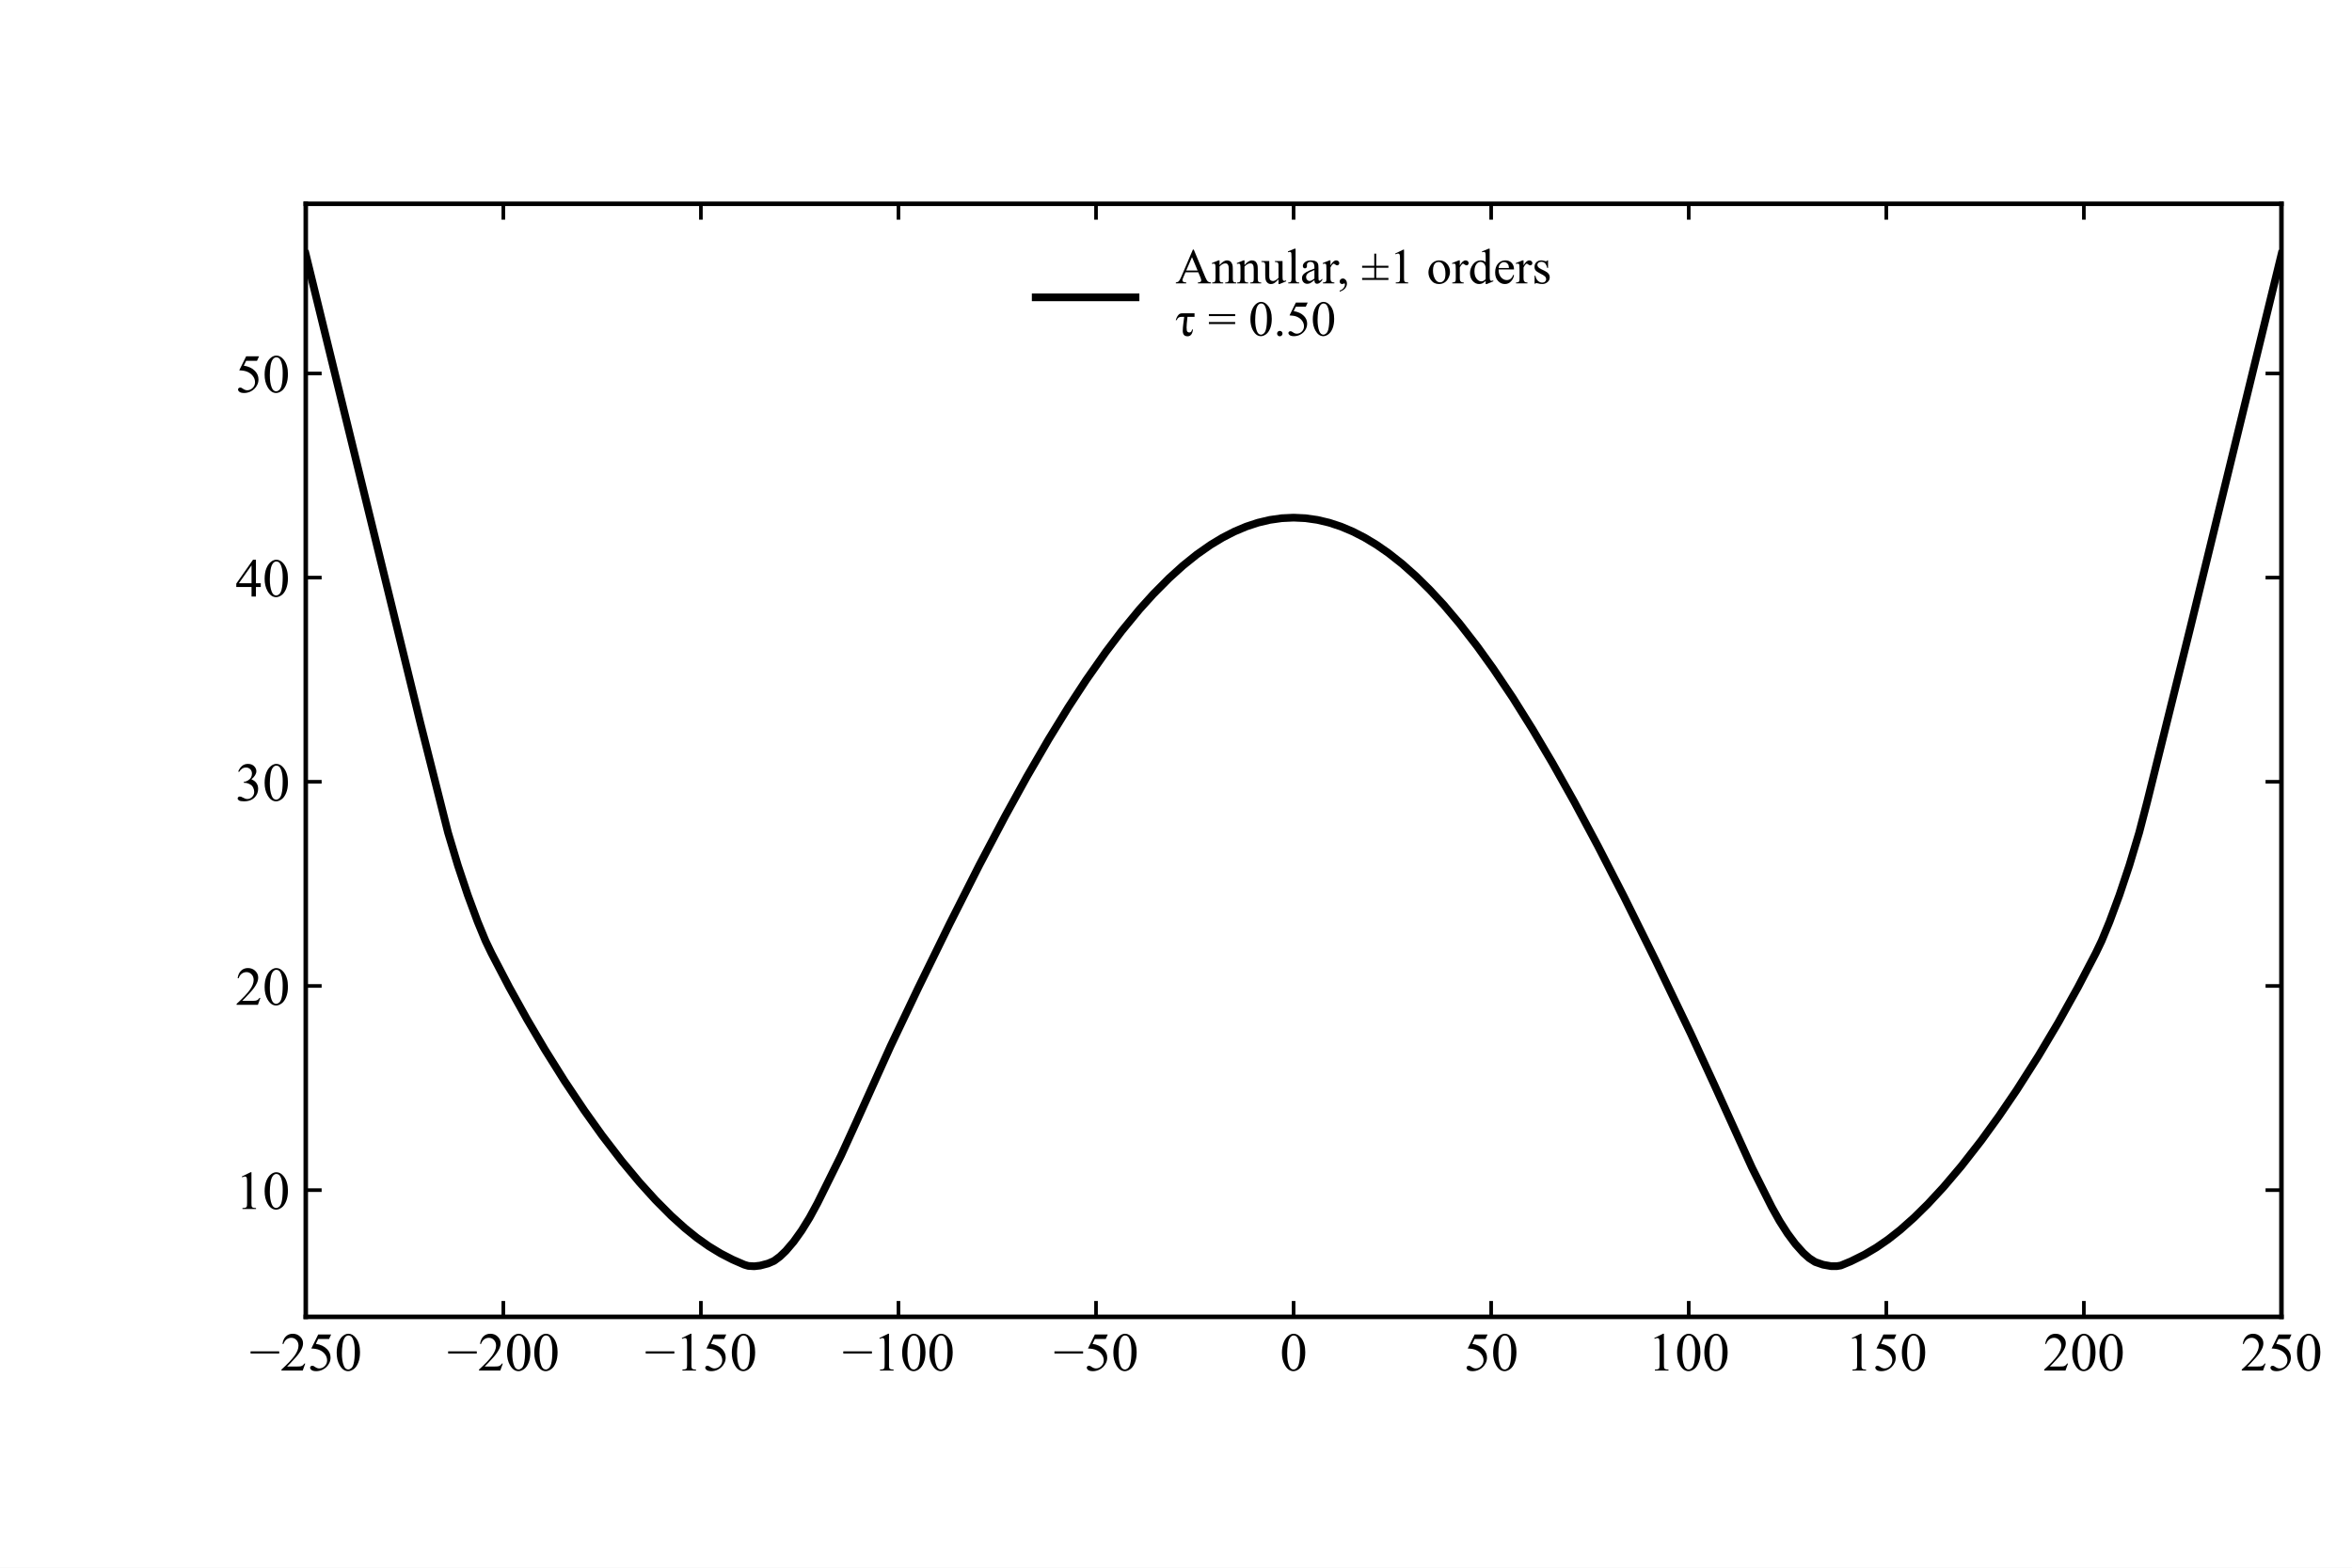
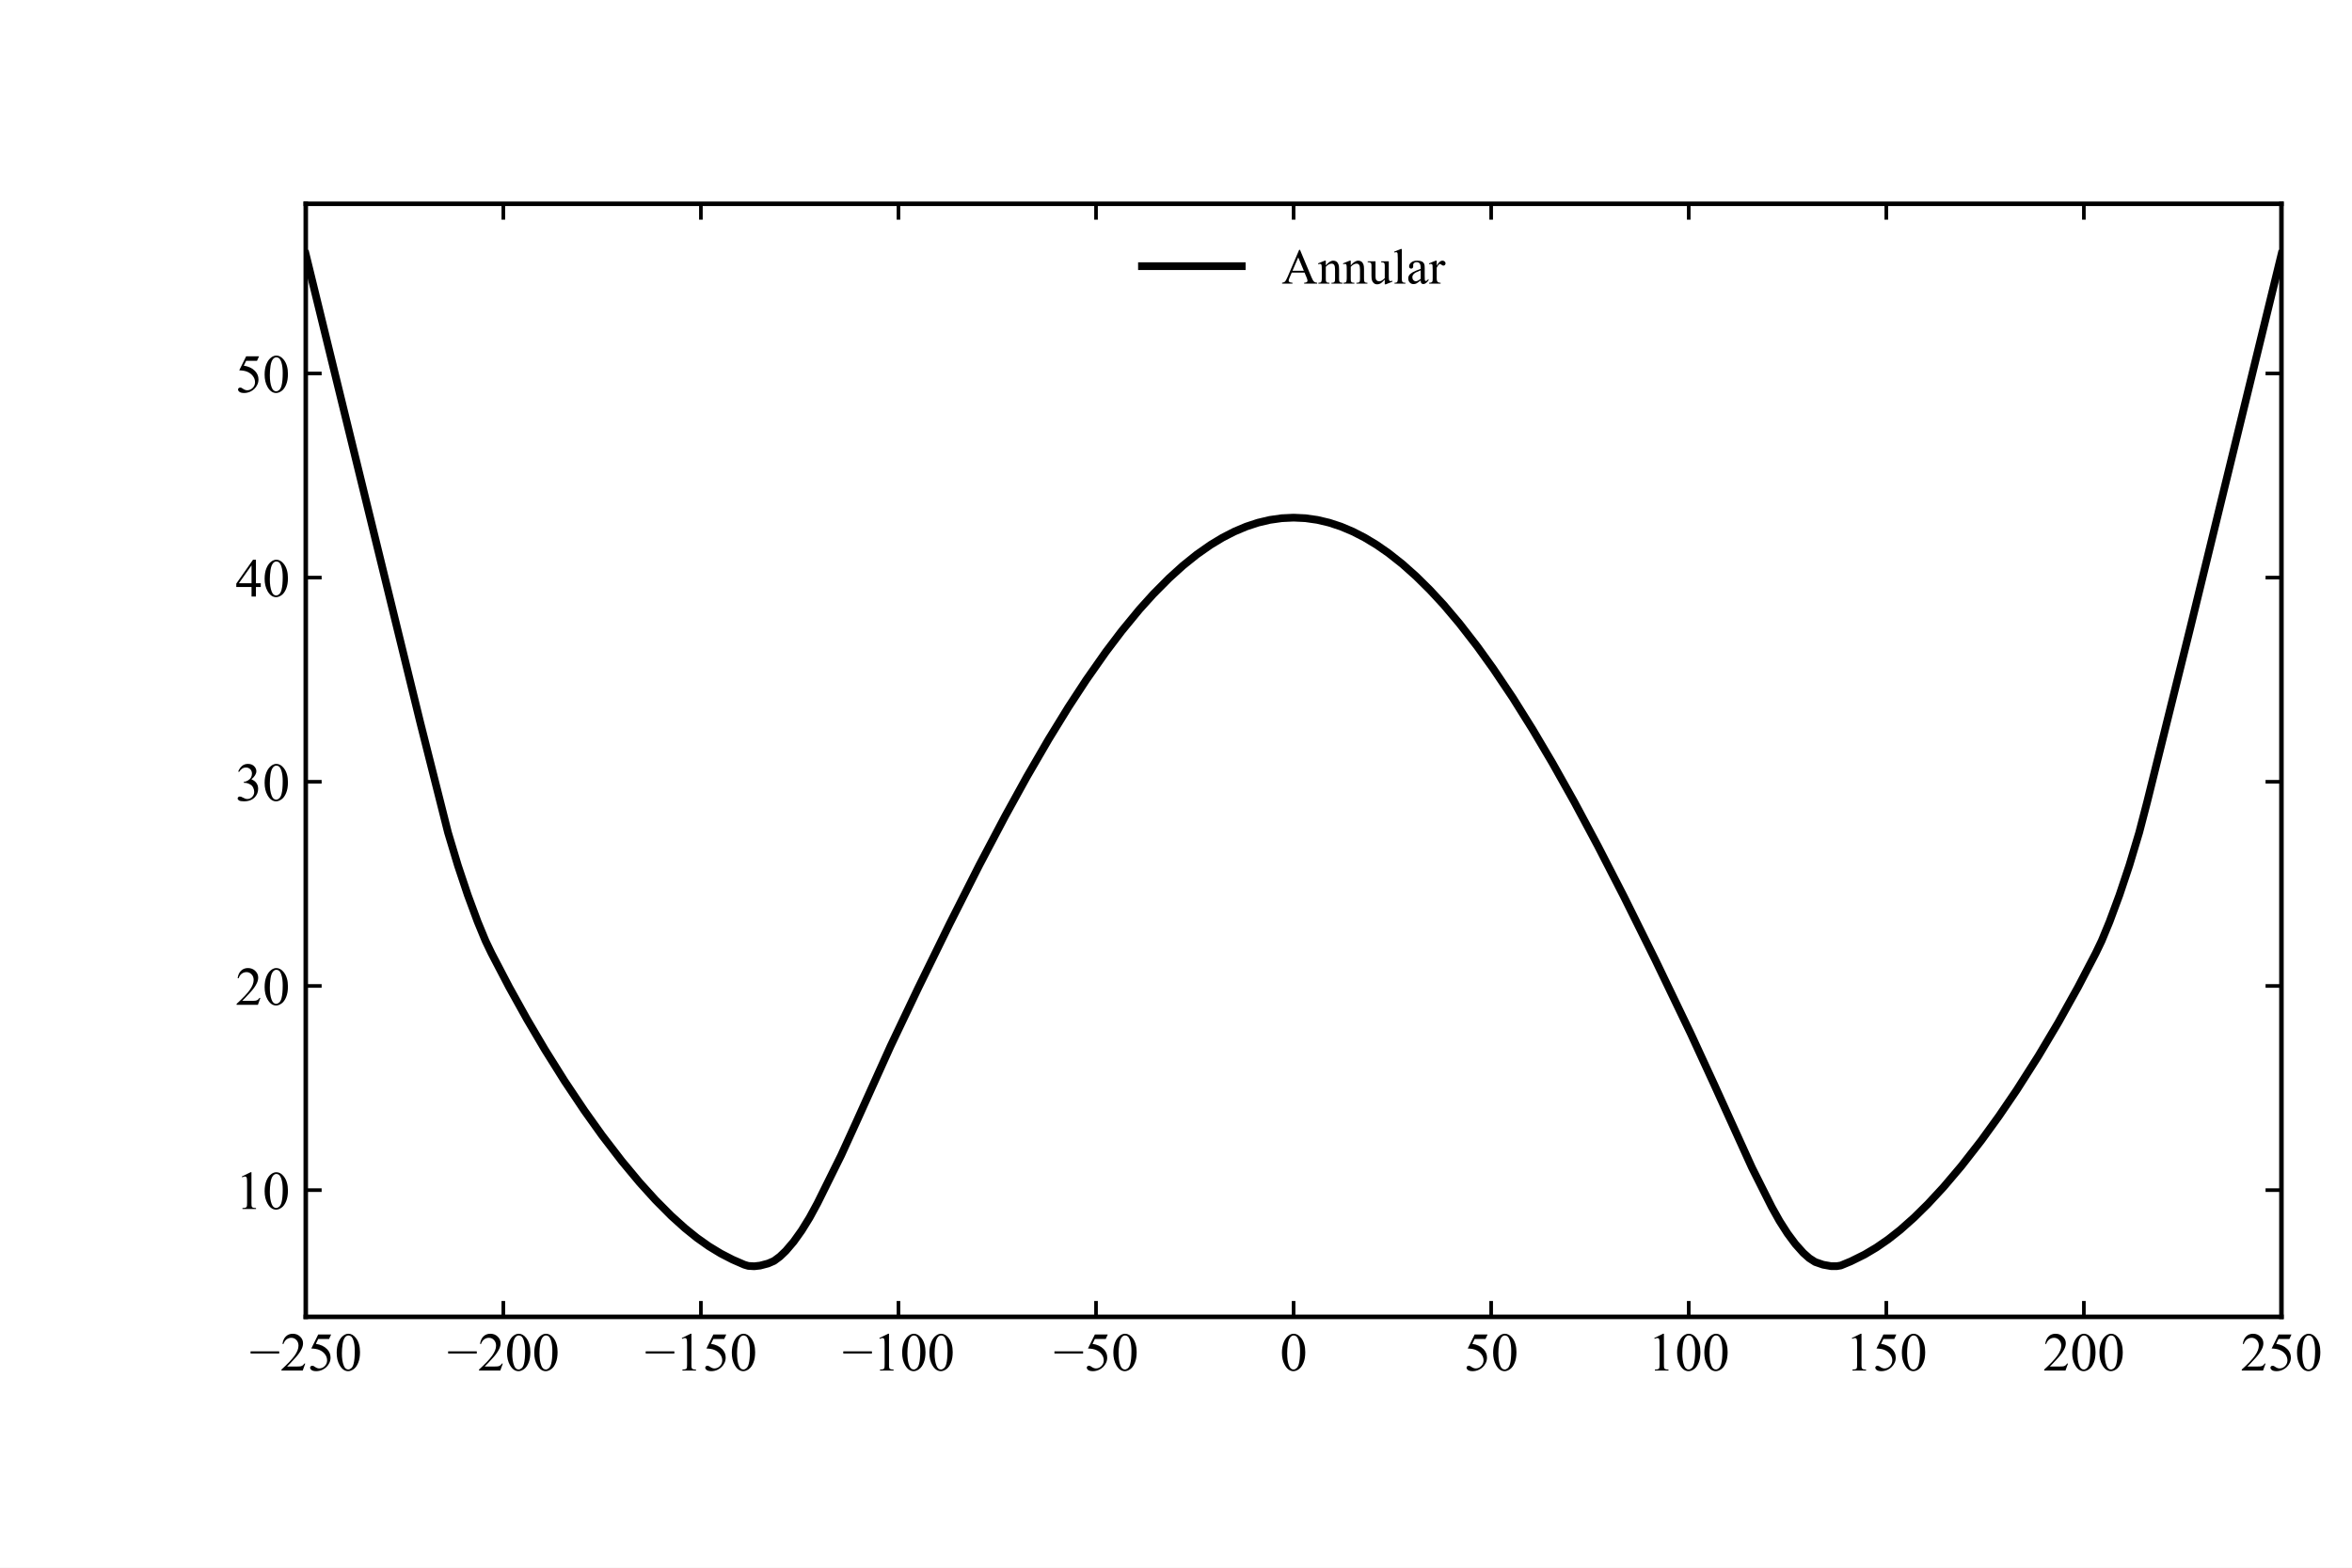
<svg xmlns="http://www.w3.org/2000/svg" xmlns:xlink="http://www.w3.org/1999/xlink" width="518.4pt" height="345.6pt" viewBox="0 0 518.4 345.6" version="1.1">
  <defs>
    <style type="text/css">*{stroke-linejoin: round; stroke-linecap: butt}</style>
  </defs>
  <g id="figure_1">
    <g id="patch_1">
      <path d="M 0 345.6  L 518.4 345.6  L 518.4 0  L 0 0  z " style="fill: #ffffff" />
    </g>
    <g id="axes_1">
      <g id="patch_2">
        <path d="M 67.392 290.304  L 502.848 290.304  L 502.848 44.928  L 67.392 44.928  z " style="fill: #ffffff" />
      </g>
      <g id="matplotlib.axis_1">
        <g id="xtick_1">
          <g id="line2d_1">
            <defs>
-               <path id="m68be9fc875" d="M 0 0  L 0 -3.5  " style="stroke: #000000; stroke-width: 0.8" />
-             </defs>
-             <g>
-               <use xlink:href="#m68be9fc875" x="67.392" y="290.304" style="stroke: #000000; stroke-width: 0.8" />
+               <path id="me52a3ff932" d="M 0 0  L 0 -3.5  " style="stroke: #000000; stroke-width: 0.8" />
+             </defs>
+             <g>
+               <use xlink:href="#me52a3ff932" x="67.392" y="290.304" style="stroke: #000000; stroke-width: 0.8" />
            </g>
          </g>
          <g id="line2d_2">
            <defs>
-               <path id="m3198645a4a" d="M 0 0  L 0 3.5  " style="stroke: #000000; stroke-width: 0.8" />
-             </defs>
-             <g>
-               <use xlink:href="#m3198645a4a" x="67.392" y="44.928" style="stroke: #000000; stroke-width: 0.8" />
+               <path id="m7c1629159c" d="M 0 0  L 0 3.5  " style="stroke: #000000; stroke-width: 0.8" />
+             </defs>
+             <g>
+               <use xlink:href="#m7c1629159c" x="67.392" y="44.928" style="stroke: #000000; stroke-width: 0.8" />
            </g>
          </g>
          <g id="text_1">
            <g transform="translate(55.00856 302.1365) scale(0.12 -0.12)">
              <defs>
                <path id="TimesNewRomanPSMT-2212" d="M 3484 2000  L 116 2000  L 116 2256  L 3484 2256  L 3484 2000  z " transform="scale(0.015625)" />
                <path id="TimesNewRomanPSMT-32" d="M 2934 816  L 2638 0  L 138 0  L 138 116  Q 1241 1122 1691 1759  Q 2141 2397 2141 2925  Q 2141 3328 1894 3587  Q 1647 3847 1303 3847  Q 991 3847 742 3664  Q 494 3481 375 3128  L 259 3128  Q 338 3706 661 4015  Q 984 4325 1469 4325  Q 1984 4325 2329 3994  Q 2675 3663 2675 3213  Q 2675 2891 2525 2569  Q 2294 2063 1775 1497  Q 997 647 803 472  L 1909 472  Q 2247 472 2383 497  Q 2519 522 2628 598  Q 2738 675 2819 816  L 2934 816  z " transform="scale(0.015625)" />
                <path id="TimesNewRomanPSMT-35" d="M 2778 4238  L 2534 3706  L 1259 3706  L 981 3138  Q 1809 3016 2294 2522  Q 2709 2097 2709 1522  Q 2709 1188 2573 903  Q 2438 619 2231 419  Q 2025 219 1772 97  Q 1413 -75 1034 -75  Q 653 -75 479 54  Q 306 184 306 341  Q 306 428 378 495  Q 450 563 559 563  Q 641 563 702 538  Q 763 513 909 409  Q 1144 247 1384 247  Q 1750 247 2026 523  Q 2303 800 2303 1197  Q 2303 1581 2056 1914  Q 1809 2247 1375 2428  Q 1034 2569 447 2591  L 1259 4238  L 2778 4238  z " transform="scale(0.015625)" />
                <path id="TimesNewRomanPSMT-30" d="M 231 2094  Q 231 2819 450 3342  Q 669 3866 1031 4122  Q 1313 4325 1613 4325  Q 2100 4325 2488 3828  Q 2972 3213 2972 2159  Q 2972 1422 2759 906  Q 2547 391 2217 158  Q 1888 -75 1581 -75  Q 975 -75 572 641  Q 231 1244 231 2094  z M 844 2016  Q 844 1141 1059 588  Q 1238 122 1591 122  Q 1759 122 1940 273  Q 2122 425 2216 781  Q 2359 1319 2359 2297  Q 2359 3022 2209 3506  Q 2097 3866 1919 4016  Q 1791 4119 1609 4119  Q 1397 4119 1231 3928  Q 1006 3669 925 3112  Q 844 2556 844 2016  z " transform="scale(0.015625)" />
              </defs>
              <use xlink:href="#TimesNewRomanPSMT-2212" />
              <use xlink:href="#TimesNewRomanPSMT-32" transform="translate(56.39648 0)" />
              <use xlink:href="#TimesNewRomanPSMT-35" transform="translate(106.3965 0)" />
              <use xlink:href="#TimesNewRomanPSMT-30" transform="translate(156.3965 0)" />
            </g>
          </g>
        </g>
        <g id="xtick_2">
          <g id="line2d_3">
            <g>
-               <use xlink:href="#m68be9fc875" x="110.938" y="290.304" style="stroke: #000000; stroke-width: 0.8" />
+               <use xlink:href="#me52a3ff932" x="110.938" y="290.304" style="stroke: #000000; stroke-width: 0.8" />
            </g>
          </g>
          <g id="line2d_4">
            <g>
-               <use xlink:href="#m3198645a4a" x="110.938" y="44.928" style="stroke: #000000; stroke-width: 0.8" />
+               <use xlink:href="#m7c1629159c" x="110.938" y="44.928" style="stroke: #000000; stroke-width: 0.8" />
            </g>
          </g>
          <g id="text_2">
            <g transform="translate(98.55416 302.1365) scale(0.12 -0.12)">
              <use xlink:href="#TimesNewRomanPSMT-2212" />
              <use xlink:href="#TimesNewRomanPSMT-32" transform="translate(56.39648 0)" />
              <use xlink:href="#TimesNewRomanPSMT-30" transform="translate(106.3965 0)" />
              <use xlink:href="#TimesNewRomanPSMT-30" transform="translate(156.3965 0)" />
            </g>
          </g>
        </g>
        <g id="xtick_3">
          <g id="line2d_5">
            <g>
-               <use xlink:href="#m68be9fc875" x="154.483" y="290.304" style="stroke: #000000; stroke-width: 0.8" />
+               <use xlink:href="#me52a3ff932" x="154.483" y="290.304" style="stroke: #000000; stroke-width: 0.8" />
            </g>
          </g>
          <g id="line2d_6">
            <g>
-               <use xlink:href="#m3198645a4a" x="154.483" y="44.928" style="stroke: #000000; stroke-width: 0.8" />
+               <use xlink:href="#m7c1629159c" x="154.483" y="44.928" style="stroke: #000000; stroke-width: 0.8" />
            </g>
          </g>
          <g id="text_3">
            <g transform="translate(142.0998 302.1365) scale(0.12 -0.12)">
              <defs>
                <path id="TimesNewRomanPSMT-31" d="M 750 3822  L 1781 4325  L 1884 4325  L 1884 747  Q 1884 391 1914 303  Q 1944 216 2037 169  Q 2131 122 2419 116  L 2419 0  L 825 0  L 825 116  Q 1125 122 1212 167  Q 1300 213 1334 289  Q 1369 366 1369 747  L 1369 3034  Q 1369 3497 1338 3628  Q 1316 3728 1258 3775  Q 1200 3822 1119 3822  Q 1003 3822 797 3725  L 750 3822  z " transform="scale(0.015625)" />
              </defs>
              <use xlink:href="#TimesNewRomanPSMT-2212" />
              <use xlink:href="#TimesNewRomanPSMT-31" transform="translate(56.39648 0)" />
              <use xlink:href="#TimesNewRomanPSMT-35" transform="translate(106.3965 0)" />
              <use xlink:href="#TimesNewRomanPSMT-30" transform="translate(156.3965 0)" />
            </g>
          </g>
        </g>
        <g id="xtick_4">
          <g id="line2d_7">
            <g>
-               <use xlink:href="#m68be9fc875" x="198.029" y="290.304" style="stroke: #000000; stroke-width: 0.8" />
+               <use xlink:href="#me52a3ff932" x="198.029" y="290.304" style="stroke: #000000; stroke-width: 0.8" />
            </g>
          </g>
          <g id="line2d_8">
            <g>
-               <use xlink:href="#m3198645a4a" x="198.029" y="44.928" style="stroke: #000000; stroke-width: 0.8" />
+               <use xlink:href="#m7c1629159c" x="198.029" y="44.928" style="stroke: #000000; stroke-width: 0.8" />
            </g>
          </g>
          <g id="text_4">
            <g transform="translate(185.6454 302.1365) scale(0.12 -0.12)">
              <use xlink:href="#TimesNewRomanPSMT-2212" />
              <use xlink:href="#TimesNewRomanPSMT-31" transform="translate(56.39648 0)" />
              <use xlink:href="#TimesNewRomanPSMT-30" transform="translate(106.3965 0)" />
              <use xlink:href="#TimesNewRomanPSMT-30" transform="translate(156.3965 0)" />
            </g>
          </g>
        </g>
        <g id="xtick_5">
          <g id="line2d_9">
            <g>
-               <use xlink:href="#m68be9fc875" x="241.574" y="290.304" style="stroke: #000000; stroke-width: 0.8" />
+               <use xlink:href="#me52a3ff932" x="241.574" y="290.304" style="stroke: #000000; stroke-width: 0.8" />
            </g>
          </g>
          <g id="line2d_10">
            <g>
-               <use xlink:href="#m3198645a4a" x="241.574" y="44.928" style="stroke: #000000; stroke-width: 0.8" />
+               <use xlink:href="#m7c1629159c" x="241.574" y="44.928" style="stroke: #000000; stroke-width: 0.8" />
            </g>
          </g>
          <g id="text_5">
            <g transform="translate(232.191 302.1365) scale(0.12 -0.12)">
              <use xlink:href="#TimesNewRomanPSMT-2212" />
              <use xlink:href="#TimesNewRomanPSMT-35" transform="translate(56.39648 0)" />
              <use xlink:href="#TimesNewRomanPSMT-30" transform="translate(106.3965 0)" />
            </g>
          </g>
        </g>
        <g id="xtick_6">
          <g id="line2d_11">
            <g>
-               <use xlink:href="#m68be9fc875" x="285.12" y="290.304" style="stroke: #000000; stroke-width: 0.8" />
+               <use xlink:href="#me52a3ff932" x="285.12" y="290.304" style="stroke: #000000; stroke-width: 0.8" />
            </g>
          </g>
          <g id="line2d_12">
            <g>
-               <use xlink:href="#m3198645a4a" x="285.12" y="44.928" style="stroke: #000000; stroke-width: 0.8" />
+               <use xlink:href="#m7c1629159c" x="285.12" y="44.928" style="stroke: #000000; stroke-width: 0.8" />
            </g>
          </g>
          <g id="text_6">
            <g transform="translate(282.12 302.1365) scale(0.12 -0.12)">
              <use xlink:href="#TimesNewRomanPSMT-30" />
            </g>
          </g>
        </g>
        <g id="xtick_7">
          <g id="line2d_13">
            <g>
-               <use xlink:href="#m68be9fc875" x="328.666" y="290.304" style="stroke: #000000; stroke-width: 0.8" />
+               <use xlink:href="#me52a3ff932" x="328.666" y="290.304" style="stroke: #000000; stroke-width: 0.8" />
            </g>
          </g>
          <g id="line2d_14">
            <g>
-               <use xlink:href="#m3198645a4a" x="328.666" y="44.928" style="stroke: #000000; stroke-width: 0.8" />
+               <use xlink:href="#m7c1629159c" x="328.666" y="44.928" style="stroke: #000000; stroke-width: 0.8" />
            </g>
          </g>
          <g id="text_7">
            <g transform="translate(322.6656 302.1365) scale(0.12 -0.12)">
              <use xlink:href="#TimesNewRomanPSMT-35" />
              <use xlink:href="#TimesNewRomanPSMT-30" transform="translate(50 0)" />
            </g>
          </g>
        </g>
        <g id="xtick_8">
          <g id="line2d_15">
            <g>
-               <use xlink:href="#m68be9fc875" x="372.211" y="290.304" style="stroke: #000000; stroke-width: 0.8" />
+               <use xlink:href="#me52a3ff932" x="372.211" y="290.304" style="stroke: #000000; stroke-width: 0.8" />
            </g>
          </g>
          <g id="line2d_16">
            <g>
-               <use xlink:href="#m3198645a4a" x="372.211" y="44.928" style="stroke: #000000; stroke-width: 0.8" />
+               <use xlink:href="#m7c1629159c" x="372.211" y="44.928" style="stroke: #000000; stroke-width: 0.8" />
            </g>
          </g>
          <g id="text_8">
            <g transform="translate(363.2112 302.1365) scale(0.12 -0.12)">
              <use xlink:href="#TimesNewRomanPSMT-31" />
              <use xlink:href="#TimesNewRomanPSMT-30" transform="translate(50 0)" />
              <use xlink:href="#TimesNewRomanPSMT-30" transform="translate(100 0)" />
            </g>
          </g>
        </g>
        <g id="xtick_9">
          <g id="line2d_17">
            <g>
-               <use xlink:href="#m68be9fc875" x="415.757" y="290.304" style="stroke: #000000; stroke-width: 0.8" />
+               <use xlink:href="#me52a3ff932" x="415.757" y="290.304" style="stroke: #000000; stroke-width: 0.8" />
            </g>
          </g>
          <g id="line2d_18">
            <g>
-               <use xlink:href="#m3198645a4a" x="415.757" y="44.928" style="stroke: #000000; stroke-width: 0.8" />
+               <use xlink:href="#m7c1629159c" x="415.757" y="44.928" style="stroke: #000000; stroke-width: 0.8" />
            </g>
          </g>
          <g id="text_9">
            <g transform="translate(406.7568 302.1365) scale(0.12 -0.12)">
              <use xlink:href="#TimesNewRomanPSMT-31" />
              <use xlink:href="#TimesNewRomanPSMT-35" transform="translate(50 0)" />
              <use xlink:href="#TimesNewRomanPSMT-30" transform="translate(100 0)" />
            </g>
          </g>
        </g>
        <g id="xtick_10">
          <g id="line2d_19">
            <g>
-               <use xlink:href="#m68be9fc875" x="459.302" y="290.304" style="stroke: #000000; stroke-width: 0.8" />
+               <use xlink:href="#me52a3ff932" x="459.302" y="290.304" style="stroke: #000000; stroke-width: 0.8" />
            </g>
          </g>
          <g id="line2d_20">
            <g>
-               <use xlink:href="#m3198645a4a" x="459.302" y="44.928" style="stroke: #000000; stroke-width: 0.8" />
+               <use xlink:href="#m7c1629159c" x="459.302" y="44.928" style="stroke: #000000; stroke-width: 0.8" />
            </g>
          </g>
          <g id="text_10">
            <g transform="translate(450.3024 302.1365) scale(0.12 -0.12)">
              <use xlink:href="#TimesNewRomanPSMT-32" />
              <use xlink:href="#TimesNewRomanPSMT-30" transform="translate(50 0)" />
              <use xlink:href="#TimesNewRomanPSMT-30" transform="translate(100 0)" />
            </g>
          </g>
        </g>
        <g id="xtick_11">
          <g id="line2d_21">
            <g>
-               <use xlink:href="#m68be9fc875" x="502.848" y="290.304" style="stroke: #000000; stroke-width: 0.8" />
+               <use xlink:href="#me52a3ff932" x="502.848" y="290.304" style="stroke: #000000; stroke-width: 0.8" />
            </g>
          </g>
          <g id="line2d_22">
            <g>
-               <use xlink:href="#m3198645a4a" x="502.848" y="44.928" style="stroke: #000000; stroke-width: 0.8" />
+               <use xlink:href="#m7c1629159c" x="502.848" y="44.928" style="stroke: #000000; stroke-width: 0.8" />
            </g>
          </g>
          <g id="text_11">
            <g transform="translate(493.848 302.1365) scale(0.12 -0.12)">
              <use xlink:href="#TimesNewRomanPSMT-32" />
              <use xlink:href="#TimesNewRomanPSMT-35" transform="translate(50 0)" />
              <use xlink:href="#TimesNewRomanPSMT-30" transform="translate(100 0)" />
            </g>
          </g>
        </g>
      </g>
      <g id="matplotlib.axis_2">
        <g id="ytick_1">
          <g id="line2d_23">
            <defs>
-               <path id="meb9a081eb3" d="M 0 0  L 3.5 0  " style="stroke: #000000; stroke-width: 0.8" />
-             </defs>
-             <g>
-               <use xlink:href="#meb9a081eb3" x="67.392" y="262.361" style="stroke: #000000; stroke-width: 0.8" />
+               <path id="m8fd1d1d94d" d="M 0 0  L 3.5 0  " style="stroke: #000000; stroke-width: 0.8" />
+             </defs>
+             <g>
+               <use xlink:href="#m8fd1d1d94d" x="67.392" y="262.361" style="stroke: #000000; stroke-width: 0.8" />
            </g>
          </g>
          <g id="line2d_24">
            <defs>
-               <path id="md78ed77b2e" d="M 0 0  L -3.5 0  " style="stroke: #000000; stroke-width: 0.8" />
-             </defs>
-             <g>
-               <use xlink:href="#md78ed77b2e" x="502.848" y="262.361" style="stroke: #000000; stroke-width: 0.8" />
+               <path id="mf8b3465ff1" d="M 0 0  L -3.5 0  " style="stroke: #000000; stroke-width: 0.8" />
+             </defs>
+             <g>
+               <use xlink:href="#mf8b3465ff1" x="502.848" y="262.361" style="stroke: #000000; stroke-width: 0.8" />
            </g>
          </g>
          <g id="text_12">
            <g transform="translate(51.892 266.5272) scale(0.12 -0.12)">
              <use xlink:href="#TimesNewRomanPSMT-31" />
              <use xlink:href="#TimesNewRomanPSMT-30" transform="translate(50 0)" />
            </g>
          </g>
        </g>
        <g id="ytick_2">
          <g id="line2d_25">
            <g>
-               <use xlink:href="#meb9a081eb3" x="67.392" y="217.353" style="stroke: #000000; stroke-width: 0.8" />
+               <use xlink:href="#m8fd1d1d94d" x="67.392" y="217.353" style="stroke: #000000; stroke-width: 0.8" />
            </g>
          </g>
          <g id="line2d_26">
            <g>
-               <use xlink:href="#md78ed77b2e" x="502.848" y="217.353" style="stroke: #000000; stroke-width: 0.8" />
+               <use xlink:href="#mf8b3465ff1" x="502.848" y="217.353" style="stroke: #000000; stroke-width: 0.8" />
            </g>
          </g>
          <g id="text_13">
            <g transform="translate(51.892 221.5196) scale(0.12 -0.12)">
              <use xlink:href="#TimesNewRomanPSMT-32" />
              <use xlink:href="#TimesNewRomanPSMT-30" transform="translate(50 0)" />
            </g>
          </g>
        </g>
        <g id="ytick_3">
          <g id="line2d_27">
            <g>
-               <use xlink:href="#meb9a081eb3" x="67.392" y="172.346" style="stroke: #000000; stroke-width: 0.8" />
+               <use xlink:href="#m8fd1d1d94d" x="67.392" y="172.346" style="stroke: #000000; stroke-width: 0.8" />
            </g>
          </g>
          <g id="line2d_28">
            <g>
-               <use xlink:href="#md78ed77b2e" x="502.848" y="172.346" style="stroke: #000000; stroke-width: 0.8" />
+               <use xlink:href="#mf8b3465ff1" x="502.848" y="172.346" style="stroke: #000000; stroke-width: 0.8" />
            </g>
          </g>
          <g id="text_14">
            <g transform="translate(51.892 176.512) scale(0.12 -0.12)">
              <defs>
                <path id="TimesNewRomanPSMT-33" d="M 325 3431  Q 506 3859 782 4092  Q 1059 4325 1472 4325  Q 1981 4325 2253 3994  Q 2459 3747 2459 3466  Q 2459 3003 1878 2509  Q 2269 2356 2469 2072  Q 2669 1788 2669 1403  Q 2669 853 2319 450  Q 1863 -75 997 -75  Q 569 -75 414 31  Q 259 138 259 259  Q 259 350 332 419  Q 406 488 509 488  Q 588 488 669 463  Q 722 447 909 348  Q 1097 250 1169 231  Q 1284 197 1416 197  Q 1734 197 1970 444  Q 2206 691 2206 1028  Q 2206 1275 2097 1509  Q 2016 1684 1919 1775  Q 1784 1900 1550 2001  Q 1316 2103 1072 2103  L 972 2103  L 972 2197  Q 1219 2228 1467 2375  Q 1716 2522 1828 2728  Q 1941 2934 1941 3181  Q 1941 3503 1739 3701  Q 1538 3900 1238 3900  Q 753 3900 428 3381  L 325 3431  z " transform="scale(0.015625)" />
              </defs>
              <use xlink:href="#TimesNewRomanPSMT-33" />
              <use xlink:href="#TimesNewRomanPSMT-30" transform="translate(50 0)" />
            </g>
          </g>
        </g>
        <g id="ytick_4">
          <g id="line2d_29">
            <g>
-               <use xlink:href="#meb9a081eb3" x="67.392" y="127.338" style="stroke: #000000; stroke-width: 0.8" />
+               <use xlink:href="#m8fd1d1d94d" x="67.392" y="127.338" style="stroke: #000000; stroke-width: 0.8" />
            </g>
          </g>
          <g id="line2d_30">
            <g>
-               <use xlink:href="#md78ed77b2e" x="502.848" y="127.338" style="stroke: #000000; stroke-width: 0.8" />
+               <use xlink:href="#mf8b3465ff1" x="502.848" y="127.338" style="stroke: #000000; stroke-width: 0.8" />
            </g>
          </g>
          <g id="text_15">
            <g transform="translate(51.892 131.5044) scale(0.12 -0.12)">
              <defs>
                <path id="TimesNewRomanPSMT-34" d="M 2978 1563  L 2978 1119  L 2409 1119  L 2409 0  L 1894 0  L 1894 1119  L 100 1119  L 100 1519  L 2066 4325  L 2409 4325  L 2409 1563  L 2978 1563  z M 1894 1563  L 1894 3666  L 406 1563  L 1894 1563  z " transform="scale(0.015625)" />
              </defs>
              <use xlink:href="#TimesNewRomanPSMT-34" />
              <use xlink:href="#TimesNewRomanPSMT-30" transform="translate(50 0)" />
            </g>
          </g>
        </g>
        <g id="ytick_5">
          <g id="line2d_31">
            <g>
-               <use xlink:href="#meb9a081eb3" x="67.392" y="82.331" style="stroke: #000000; stroke-width: 0.8" />
+               <use xlink:href="#m8fd1d1d94d" x="67.392" y="82.331" style="stroke: #000000; stroke-width: 0.8" />
            </g>
          </g>
          <g id="line2d_32">
            <g>
-               <use xlink:href="#md78ed77b2e" x="502.848" y="82.331" style="stroke: #000000; stroke-width: 0.8" />
+               <use xlink:href="#mf8b3465ff1" x="502.848" y="82.331" style="stroke: #000000; stroke-width: 0.8" />
            </g>
          </g>
          <g id="text_16">
            <g transform="translate(51.892 86.49679) scale(0.12 -0.12)">
              <use xlink:href="#TimesNewRomanPSMT-35" />
              <use xlink:href="#TimesNewRomanPSMT-30" transform="translate(50 0)" />
            </g>
          </g>
        </g>
      </g>
      <g id="line2d_33">
-         <path d="M 67.392 56.081  L 92.648 159.362  L 98.745 183.532  L 100.922 190.792  L 103.099 197.314  L 105.277 203.199  L 107.018 207.418  L 108.325 210.143  L 112.244 217.647  L 116.163 224.701  L 120.082 231.356  L 124.437 238.308  L 128.791 244.815  L 132.71 250.304  L 137.065 255.976  L 140.984 260.685  L 144.468 264.534  L 147.951 268.037  L 151 270.785  L 153.612 272.888  L 156.225 274.737  L 158.838 276.326  L 161.45 277.676  L 164.063 278.815  L 164.934 279.072  L 166.241 279.148  L 167.547 279.001  L 169.289 278.542  L 170.595 277.978  L 171.901 277.012  L 173.208 275.76  L 174.95 273.712  L 176.691 271.271  L 178.433 268.45  L 180.175 265.245  L 185.401 254.687  L 188.884 247.044  L 196.287 230.627  L 202.383 217.805  L 209.351 203.573  L 215.882 190.661  L 221.543 179.928  L 226.333 171.236  L 231.123 162.984  L 235.478 155.904  L 239.397 149.915  L 243.752 143.708  L 247.235 139.112  L 251.154 134.345  L 254.203 130.967  L 257.686 127.458  L 260.734 124.697  L 263.783 122.245  L 266.831 120.109  L 269.444 118.533  L 272.056 117.191  L 274.669 116.086  L 277.282 115.226  L 279.895 114.61  L 282.507 114.24  L 285.12 114.116  L 287.733 114.24  L 290.345 114.61  L 292.958 115.226  L 295.571 116.086  L 298.184 117.191  L 300.796 118.533  L 303.409 120.109  L 306.022 121.921  L 309.07 124.327  L 312.118 127.045  L 315.166 130.056  L 318.215 133.348  L 321.698 137.477  L 325.617 142.527  L 329.101 147.374  L 333.456 153.858  L 337.81 160.816  L 342.165 168.187  L 346.955 176.718  L 352.18 186.483  L 357.841 197.487  L 364.808 211.53  L 372.647 227.838  L 377.872 239.183  L 386.146 257.407  L 390.5 266.082  L 392.242 269.192  L 393.984 271.919  L 395.726 274.262  L 397.468 276.205  L 398.774 277.368  L 400.08 278.209  L 401.822 278.809  L 403.564 279.121  L 404.87 279.125  L 405.741 278.978  L 407.919 278.078  L 410.967 276.57  L 413.58 275.017  L 416.192 273.215  L 418.805 271.155  L 421.853 268.446  L 424.901 265.444  L 428.385 261.68  L 432.304 257.058  L 436.659 251.473  L 440.578 246.065  L 444.497 240.308  L 449.287 232.782  L 453.641 225.461  L 457.996 217.647  L 461.915 210.143  L 463.222 207.418  L 464.963 203.199  L 467.141 197.314  L 469.318 190.792  L 471.495 183.532  L 473.237 176.842  L 482.817 138.168  L 502.848 56.081  L 502.848 56.081  " clip-path="url(#p466365a157)" style="fill: none; stroke: #000000; stroke-width: 1.7; stroke-linecap: square" />
+         <path d="M 67.392 56.081  L 92.648 159.362  L 98.745 183.532  L 100.922 190.792  L 103.099 197.314  L 105.277 203.199  L 107.018 207.418  L 108.325 210.143  L 112.244 217.647  L 116.163 224.701  L 120.082 231.356  L 124.437 238.308  L 128.791 244.815  L 132.71 250.304  L 137.065 255.976  L 140.984 260.685  L 144.468 264.534  L 147.951 268.037  L 151 270.785  L 153.612 272.888  L 156.225 274.737  L 158.838 276.326  L 161.45 277.676  L 164.063 278.815  L 164.934 279.072  L 166.241 279.148  L 167.547 279.001  L 169.289 278.542  L 170.595 277.978  L 171.901 277.012  L 173.208 275.76  L 174.95 273.712  L 176.691 271.271  L 178.433 268.45  L 180.175 265.245  L 185.401 254.687  L 188.884 247.044  L 196.287 230.627  L 202.383 217.805  L 209.351 203.573  L 215.882 190.661  L 221.543 179.928  L 226.333 171.236  L 231.123 162.984  L 235.478 155.904  L 239.397 149.915  L 243.752 143.708  L 247.235 139.112  L 251.154 134.345  L 254.203 130.967  L 257.686 127.458  L 260.734 124.697  L 263.783 122.245  L 266.831 120.109  L 269.444 118.533  L 272.056 117.191  L 274.669 116.086  L 277.282 115.226  L 279.895 114.61  L 282.507 114.24  L 285.12 114.116  L 287.733 114.24  L 290.345 114.61  L 292.958 115.226  L 295.571 116.086  L 298.184 117.191  L 300.796 118.533  L 303.409 120.109  L 306.022 121.921  L 309.07 124.327  L 312.118 127.045  L 315.166 130.056  L 318.215 133.348  L 321.698 137.477  L 325.617 142.527  L 329.101 147.374  L 333.456 153.858  L 337.81 160.816  L 342.165 168.187  L 346.955 176.718  L 352.18 186.483  L 357.841 197.487  L 364.808 211.53  L 372.647 227.838  L 377.872 239.183  L 386.146 257.407  L 390.5 266.082  L 392.242 269.192  L 393.984 271.919  L 395.726 274.262  L 397.468 276.205  L 398.774 277.368  L 400.08 278.209  L 401.822 278.809  L 403.564 279.121  L 404.87 279.125  L 405.741 278.978  L 407.919 278.078  L 410.967 276.57  L 413.58 275.017  L 416.192 273.215  L 418.805 271.155  L 421.853 268.446  L 424.901 265.444  L 428.385 261.68  L 432.304 257.058  L 436.659 251.473  L 440.578 246.065  L 444.497 240.308  L 449.287 232.782  L 453.641 225.461  L 457.996 217.647  L 461.915 210.143  L 463.222 207.418  L 464.963 203.199  L 467.141 197.314  L 469.318 190.792  L 471.495 183.532  L 473.237 176.842  L 482.817 138.168  L 502.848 56.081  L 502.848 56.081  " clip-path="url(#pb7695947fe)" style="fill: none; stroke: #000000; stroke-width: 1.7; stroke-linecap: square" />
      </g>
      <g id="patch_3">
        <path d="M 67.392 290.304  L 67.392 44.928  " style="fill: none; stroke: #000000; stroke-linejoin: miter; stroke-linecap: square" />
      </g>
      <g id="patch_4">
        <path d="M 502.848 290.304  L 502.848 44.928  " style="fill: none; stroke: #000000; stroke-linejoin: miter; stroke-linecap: square" />
      </g>
      <g id="patch_5">
        <path d="M 67.392 290.304  L 502.848 290.304  " style="fill: none; stroke: #000000; stroke-linejoin: miter; stroke-linecap: square" />
      </g>
      <g id="patch_6">
        <path d="M 67.392 44.928  L 502.848 44.928  " style="fill: none; stroke: #000000; stroke-linejoin: miter; stroke-linecap: square" />
      </g>
      <g id="legend_1">
        <g id="line2d_34">
-           <path d="M 228.278 65.552  L 239.278 65.552  L 250.278 65.552  " style="fill: none; stroke: #000000; stroke-width: 1.7; stroke-linecap: square" />
+           <path d="M 251.697 58.678  L 262.697 58.678  L 273.697 58.678  " style="fill: none; stroke: #000000; stroke-width: 1.7; stroke-linecap: square" />
        </g>
        <g id="text_17">
-           <g transform="translate(259.0784 62.46612) scale(0.11 -0.11)">
+           <g transform="translate(282.4972 62.528) scale(0.11 -0.11)">
            <defs>
              <path id="TimesNewRomanPSMT-41" d="M 2928 1419  L 1288 1419  L 1000 750  Q 894 503 894 381  Q 894 284 986 211  Q 1078 138 1384 116  L 1384 0  L 50 0  L 50 116  Q 316 163 394 238  Q 553 388 747 847  L 2238 4334  L 2347 4334  L 3822 809  Q 4000 384 4145 257  Q 4291 131 4550 116  L 4550 0  L 2878 0  L 2878 116  Q 3131 128 3220 200  Q 3309 272 3309 375  Q 3309 513 3184 809  L 2928 1419  z M 2841 1650  L 2122 3363  L 1384 1650  L 2841 1650  z " transform="scale(0.015625)" />
              <path id="TimesNewRomanPSMT-6e" d="M 1034 2341  Q 1538 2947 1994 2947  Q 2228 2947 2397 2830  Q 2566 2713 2666 2444  Q 2734 2256 2734 1869  L 2734 647  Q 2734 375 2778 278  Q 2813 200 2889 156  Q 2966 113 3172 113  L 3172 0  L 1756 0  L 1756 113  L 1816 113  Q 2016 113 2095 173  Q 2175 234 2206 353  Q 2219 400 2219 647  L 2219 1819  Q 2219 2209 2117 2386  Q 2016 2563 1775 2563  Q 1403 2563 1034 2156  L 1034 647  Q 1034 356 1069 288  Q 1113 197 1189 155  Q 1266 113 1500 113  L 1500 0  L 84 0  L 84 113  L 147 113  Q 366 113 442 223  Q 519 334 519 647  L 519 1709  Q 519 2225 495 2337  Q 472 2450 423 2490  Q 375 2531 294 2531  Q 206 2531 84 2484  L 38 2597  L 900 2947  L 1034 2947  L 1034 2341  z " transform="scale(0.015625)" />
              <path id="TimesNewRomanPSMT-75" d="M 2709 2863  L 2709 1128  Q 2709 631 2732 520  Q 2756 409 2807 365  Q 2859 322 2928 322  Q 3025 322 3147 375  L 3191 266  L 2334 -88  L 2194 -88  L 2194 519  Q 1825 119 1631 15  Q 1438 -88 1222 -88  Q 981 -88 804 51  Q 628 191 559 409  Q 491 628 491 1028  L 491 2306  Q 491 2509 447 2587  Q 403 2666 317 2708  Q 231 2750 6 2747  L 6 2863  L 1009 2863  L 1009 947  Q 1009 547 1148 422  Q 1288 297 1484 297  Q 1619 297 1789 381  Q 1959 466 2194 703  L 2194 2325  Q 2194 2569 2105 2655  Q 2016 2741 1734 2747  L 1734 2863  L 2709 2863  z " transform="scale(0.015625)" />
              <path id="TimesNewRomanPSMT-6c" d="M 1184 4444  L 1184 647  Q 1184 378 1223 290  Q 1263 203 1344 158  Q 1425 113 1647 113  L 1647 0  L 244 0  L 244 113  Q 441 113 512 153  Q 584 194 625 287  Q 666 381 666 647  L 666 3247  Q 666 3731 644 3842  Q 622 3953 573 3993  Q 525 4034 450 4034  Q 369 4034 244 3984  L 191 4094  L 1044 4444  L 1184 4444  z " transform="scale(0.015625)" />
              <path id="TimesNewRomanPSMT-61" d="M 1822 413  Q 1381 72 1269 19  Q 1100 -59 909 -59  Q 613 -59 420 144  Q 228 347 228 678  Q 228 888 322 1041  Q 450 1253 767 1440  Q 1084 1628 1822 1897  L 1822 2009  Q 1822 2438 1686 2597  Q 1550 2756 1291 2756  Q 1094 2756 978 2650  Q 859 2544 859 2406  L 866 2225  Q 866 2081 792 2003  Q 719 1925 600 1925  Q 484 1925 411 2006  Q 338 2088 338 2228  Q 338 2497 613 2722  Q 888 2947 1384 2947  Q 1766 2947 2009 2819  Q 2194 2722 2281 2516  Q 2338 2381 2338 1966  L 2338 994  Q 2338 584 2353 492  Q 2369 400 2405 369  Q 2441 338 2488 338  Q 2538 338 2575 359  Q 2641 400 2828 588  L 2828 413  Q 2478 -56 2159 -56  Q 2006 -56 1915 50  Q 1825 156 1822 413  z M 1822 616  L 1822 1706  Q 1350 1519 1213 1441  Q 966 1303 859 1153  Q 753 1003 753 825  Q 753 600 887 451  Q 1022 303 1197 303  Q 1434 303 1822 616  z " transform="scale(0.015625)" />
              <path id="TimesNewRomanPSMT-72" d="M 1038 2947  L 1038 2303  Q 1397 2947 1775 2947  Q 1947 2947 2059 2842  Q 2172 2738 2172 2600  Q 2172 2478 2090 2393  Q 2009 2309 1897 2309  Q 1788 2309 1652 2417  Q 1516 2525 1450 2525  Q 1394 2525 1328 2463  Q 1188 2334 1038 2041  L 1038 669  Q 1038 431 1097 309  Q 1138 225 1241 169  Q 1344 113 1538 113  L 1538 0  L 72 0  L 72 113  Q 291 113 397 181  Q 475 231 506 341  Q 522 394 522 644  L 522 1753  Q 522 2253 501 2348  Q 481 2444 426 2487  Q 372 2531 291 2531  Q 194 2531 72 2484  L 41 2597  L 906 2947  L 1038 2947  z " transform="scale(0.015625)" />
-               <path id="TimesNewRomanPSMT-2c" d="M 344 -1066  L 344 -928  Q 666 -822 842 -598  Q 1019 -375 1019 -125  Q 1019 -66 991 -25  Q 969 3 947 3  Q 913 3 797 -59  Q 741 -88 678 -88  Q 525 -88 434 3  Q 344 94 344 253  Q 344 406 461 515  Q 578 625 747 625  Q 953 625 1114 445  Q 1275 266 1275 -31  Q 1275 -353 1051 -629  Q 828 -906 344 -1066  z " transform="scale(0.015625)" />
-               <path id="TimesNewRomanPSMT-20" transform="scale(0.015625)" />
-               <path id="TimesNewRomanPSMT-b1" d="M 25 441  L 25 694  L 1581 694  L 1581 2000  L 25 2000  L 25 2256  L 1581 2256  L 1581 3809  L 1831 3809  L 1831 2256  L 3394 2256  L 3394 2000  L 1831 2000  L 1831 694  L 3397 694  L 3397 441  L 25 441  z " transform="scale(0.015625)" />
-               <path id="TimesNewRomanPSMT-6f" d="M 1600 2947  Q 2250 2947 2644 2453  Q 2978 2031 2978 1484  Q 2978 1100 2793 706  Q 2609 313 2286 112  Q 1963 -88 1566 -88  Q 919 -88 538 428  Q 216 863 216 1403  Q 216 1797 411 2186  Q 606 2575 925 2761  Q 1244 2947 1600 2947  z M 1503 2744  Q 1338 2744 1170 2645  Q 1003 2547 900 2300  Q 797 2053 797 1666  Q 797 1041 1045 587  Q 1294 134 1700 134  Q 2003 134 2200 384  Q 2397 634 2397 1244  Q 2397 2006 2069 2444  Q 1847 2744 1503 2744  z " transform="scale(0.015625)" />
-               <path id="TimesNewRomanPSMT-64" d="M 2222 322  Q 2013 103 1813 7  Q 1613 -88 1381 -88  Q 913 -88 563 304  Q 213 697 213 1313  Q 213 1928 600 2439  Q 988 2950 1597 2950  Q 1975 2950 2222 2709  L 2222 3238  Q 2222 3728 2198 3840  Q 2175 3953 2125 3993  Q 2075 4034 2000 4034  Q 1919 4034 1784 3984  L 1744 4094  L 2597 4444  L 2738 4444  L 2738 1134  Q 2738 631 2761 520  Q 2784 409 2836 365  Q 2888 322 2956 322  Q 3041 322 3181 375  L 3216 266  L 2366 -88  L 2222 -88  L 2222 322  z M 2222 541  L 2222 2016  Q 2203 2228 2109 2403  Q 2016 2578 1861 2667  Q 1706 2756 1559 2756  Q 1284 2756 1069 2509  Q 784 2184 784 1559  Q 784 928 1059 592  Q 1334 256 1672 256  Q 1956 256 2222 541  z " transform="scale(0.015625)" />
-               <path id="TimesNewRomanPSMT-65" d="M 681 1784  Q 678 1147 991 784  Q 1303 422 1725 422  Q 2006 422 2214 576  Q 2422 731 2563 1106  L 2659 1044  Q 2594 616 2278 264  Q 1963 -88 1488 -88  Q 972 -88 605 314  Q 238 716 238 1394  Q 238 2128 614 2539  Q 991 2950 1559 2950  Q 2041 2950 2350 2633  Q 2659 2316 2659 1784  L 681 1784  z M 681 1966  L 2006 1966  Q 1991 2241 1941 2353  Q 1863 2528 1708 2628  Q 1553 2728 1384 2728  Q 1125 2728 920 2526  Q 716 2325 681 1966  z " transform="scale(0.015625)" />
-               <path id="TimesNewRomanPSMT-73" d="M 2050 2947  L 2050 1972  L 1947 1972  Q 1828 2431 1642 2597  Q 1456 2763 1169 2763  Q 950 2763 815 2647  Q 681 2531 681 2391  Q 681 2216 781 2091  Q 878 1963 1175 1819  L 1631 1597  Q 2266 1288 2266 781  Q 2266 391 1970 151  Q 1675 -88 1309 -88  Q 1047 -88 709 6  Q 606 38 541 38  Q 469 38 428 -44  L 325 -44  L 325 978  L 428 978  Q 516 541 762 319  Q 1009 97 1316 97  Q 1531 97 1667 223  Q 1803 350 1803 528  Q 1803 744 1651 891  Q 1500 1038 1047 1263  Q 594 1488 453 1669  Q 313 1847 313 2119  Q 313 2472 555 2709  Q 797 2947 1181 2947  Q 1350 2947 1591 2875  Q 1750 2828 1803 2828  Q 1853 2828 1881 2850  Q 1909 2872 1947 2947  L 2050 2947  z " transform="scale(0.015625)" />
            </defs>
            <use xlink:href="#TimesNewRomanPSMT-41" />
            <use xlink:href="#TimesNewRomanPSMT-6e" transform="translate(72.2168 0)" />
            <use xlink:href="#TimesNewRomanPSMT-6e" transform="translate(122.2168 0)" />
            <use xlink:href="#TimesNewRomanPSMT-75" transform="translate(172.2168 0)" />
            <use xlink:href="#TimesNewRomanPSMT-6c" transform="translate(222.2168 0)" />
            <use xlink:href="#TimesNewRomanPSMT-61" transform="translate(250 0)" />
            <use xlink:href="#TimesNewRomanPSMT-72" transform="translate(294.3848 0)" />
-             <use xlink:href="#TimesNewRomanPSMT-2c" transform="translate(323.6855 0)" />
-             <use xlink:href="#TimesNewRomanPSMT-20" transform="translate(348.6855 0)" />
-             <use xlink:href="#TimesNewRomanPSMT-b1" transform="translate(373.6855 0)" />
-             <use xlink:href="#TimesNewRomanPSMT-31" transform="translate(428.5684 0)" />
-             <use xlink:href="#TimesNewRomanPSMT-20" transform="translate(478.5684 0)" />
-             <use xlink:href="#TimesNewRomanPSMT-6f" transform="translate(503.5684 0)" />
-             <use xlink:href="#TimesNewRomanPSMT-72" transform="translate(553.5684 0)" />
-             <use xlink:href="#TimesNewRomanPSMT-64" transform="translate(586.8691 0)" />
-             <use xlink:href="#TimesNewRomanPSMT-65" transform="translate(636.8691 0)" />
-             <use xlink:href="#TimesNewRomanPSMT-72" transform="translate(681.2539 0)" />
-             <use xlink:href="#TimesNewRomanPSMT-73" transform="translate(714.5547 0)" />
-           </g>
-           <g transform="translate(259.0784 73.98484) scale(0.11 -0.11)">
-             <defs>
-               <path id="TimesNewRomanPSMT-3c4" d="M 1541 2406  L 1450 1509  Q 1428 1275 1428 1041  Q 1428 594 1533 498  Q 1638 403 1772 403  Q 2072 403 2128 781  L 2244 781  Q 2141 -88 1553 -88  Q 938 -88 938 619  Q 938 975 1006 1506  L 1122 2406  L 813 2406  Q 556 2406 414 2320  Q 272 2234 150 1975  L 38 1975  Q 138 2319 275 2520  Q 413 2722 538 2792  Q 663 2863 909 2863  L 2447 2863  L 2447 2406  L 1541 2406  z " transform="scale(0.015625)" />
-               <path id="TimesNewRomanPSMT-3d" d="M 116 2759  L 3488 2759  L 3488 2503  L 116 2503  L 116 2759  z M 116 1741  L 3488 1741  L 3488 1484  L 116 1484  L 116 1741  z " transform="scale(0.015625)" />
-               <path id="TimesNewRomanPSMT-2e" d="M 800 606  Q 947 606 1047 504  Q 1147 403 1147 259  Q 1147 116 1045 14  Q 944 -88 800 -88  Q 656 -88 554 14  Q 453 116 453 259  Q 453 406 554 506  Q 656 606 800 606  z " transform="scale(0.015625)" />
-             </defs>
-             <use xlink:href="#TimesNewRomanPSMT-3c4" />
-             <use xlink:href="#TimesNewRomanPSMT-20" transform="translate(40.18555 0)" />
-             <use xlink:href="#TimesNewRomanPSMT-3d" transform="translate(65.18555 0)" />
-             <use xlink:href="#TimesNewRomanPSMT-20" transform="translate(121.582 0)" />
-             <use xlink:href="#TimesNewRomanPSMT-30" transform="translate(146.582 0)" />
-             <use xlink:href="#TimesNewRomanPSMT-2e" transform="translate(196.582 0)" />
-             <use xlink:href="#TimesNewRomanPSMT-35" transform="translate(221.582 0)" />
-             <use xlink:href="#TimesNewRomanPSMT-30" transform="translate(271.582 0)" />
          </g>
        </g>
      </g>
    </g>
  </g>
  <defs>
-     <clipPath id="p466365a157">
+     <clipPath id="pb7695947fe">
      <rect x="67.392" y="44.928" width="435.456" height="245.376" />
    </clipPath>
  </defs>
</svg>
